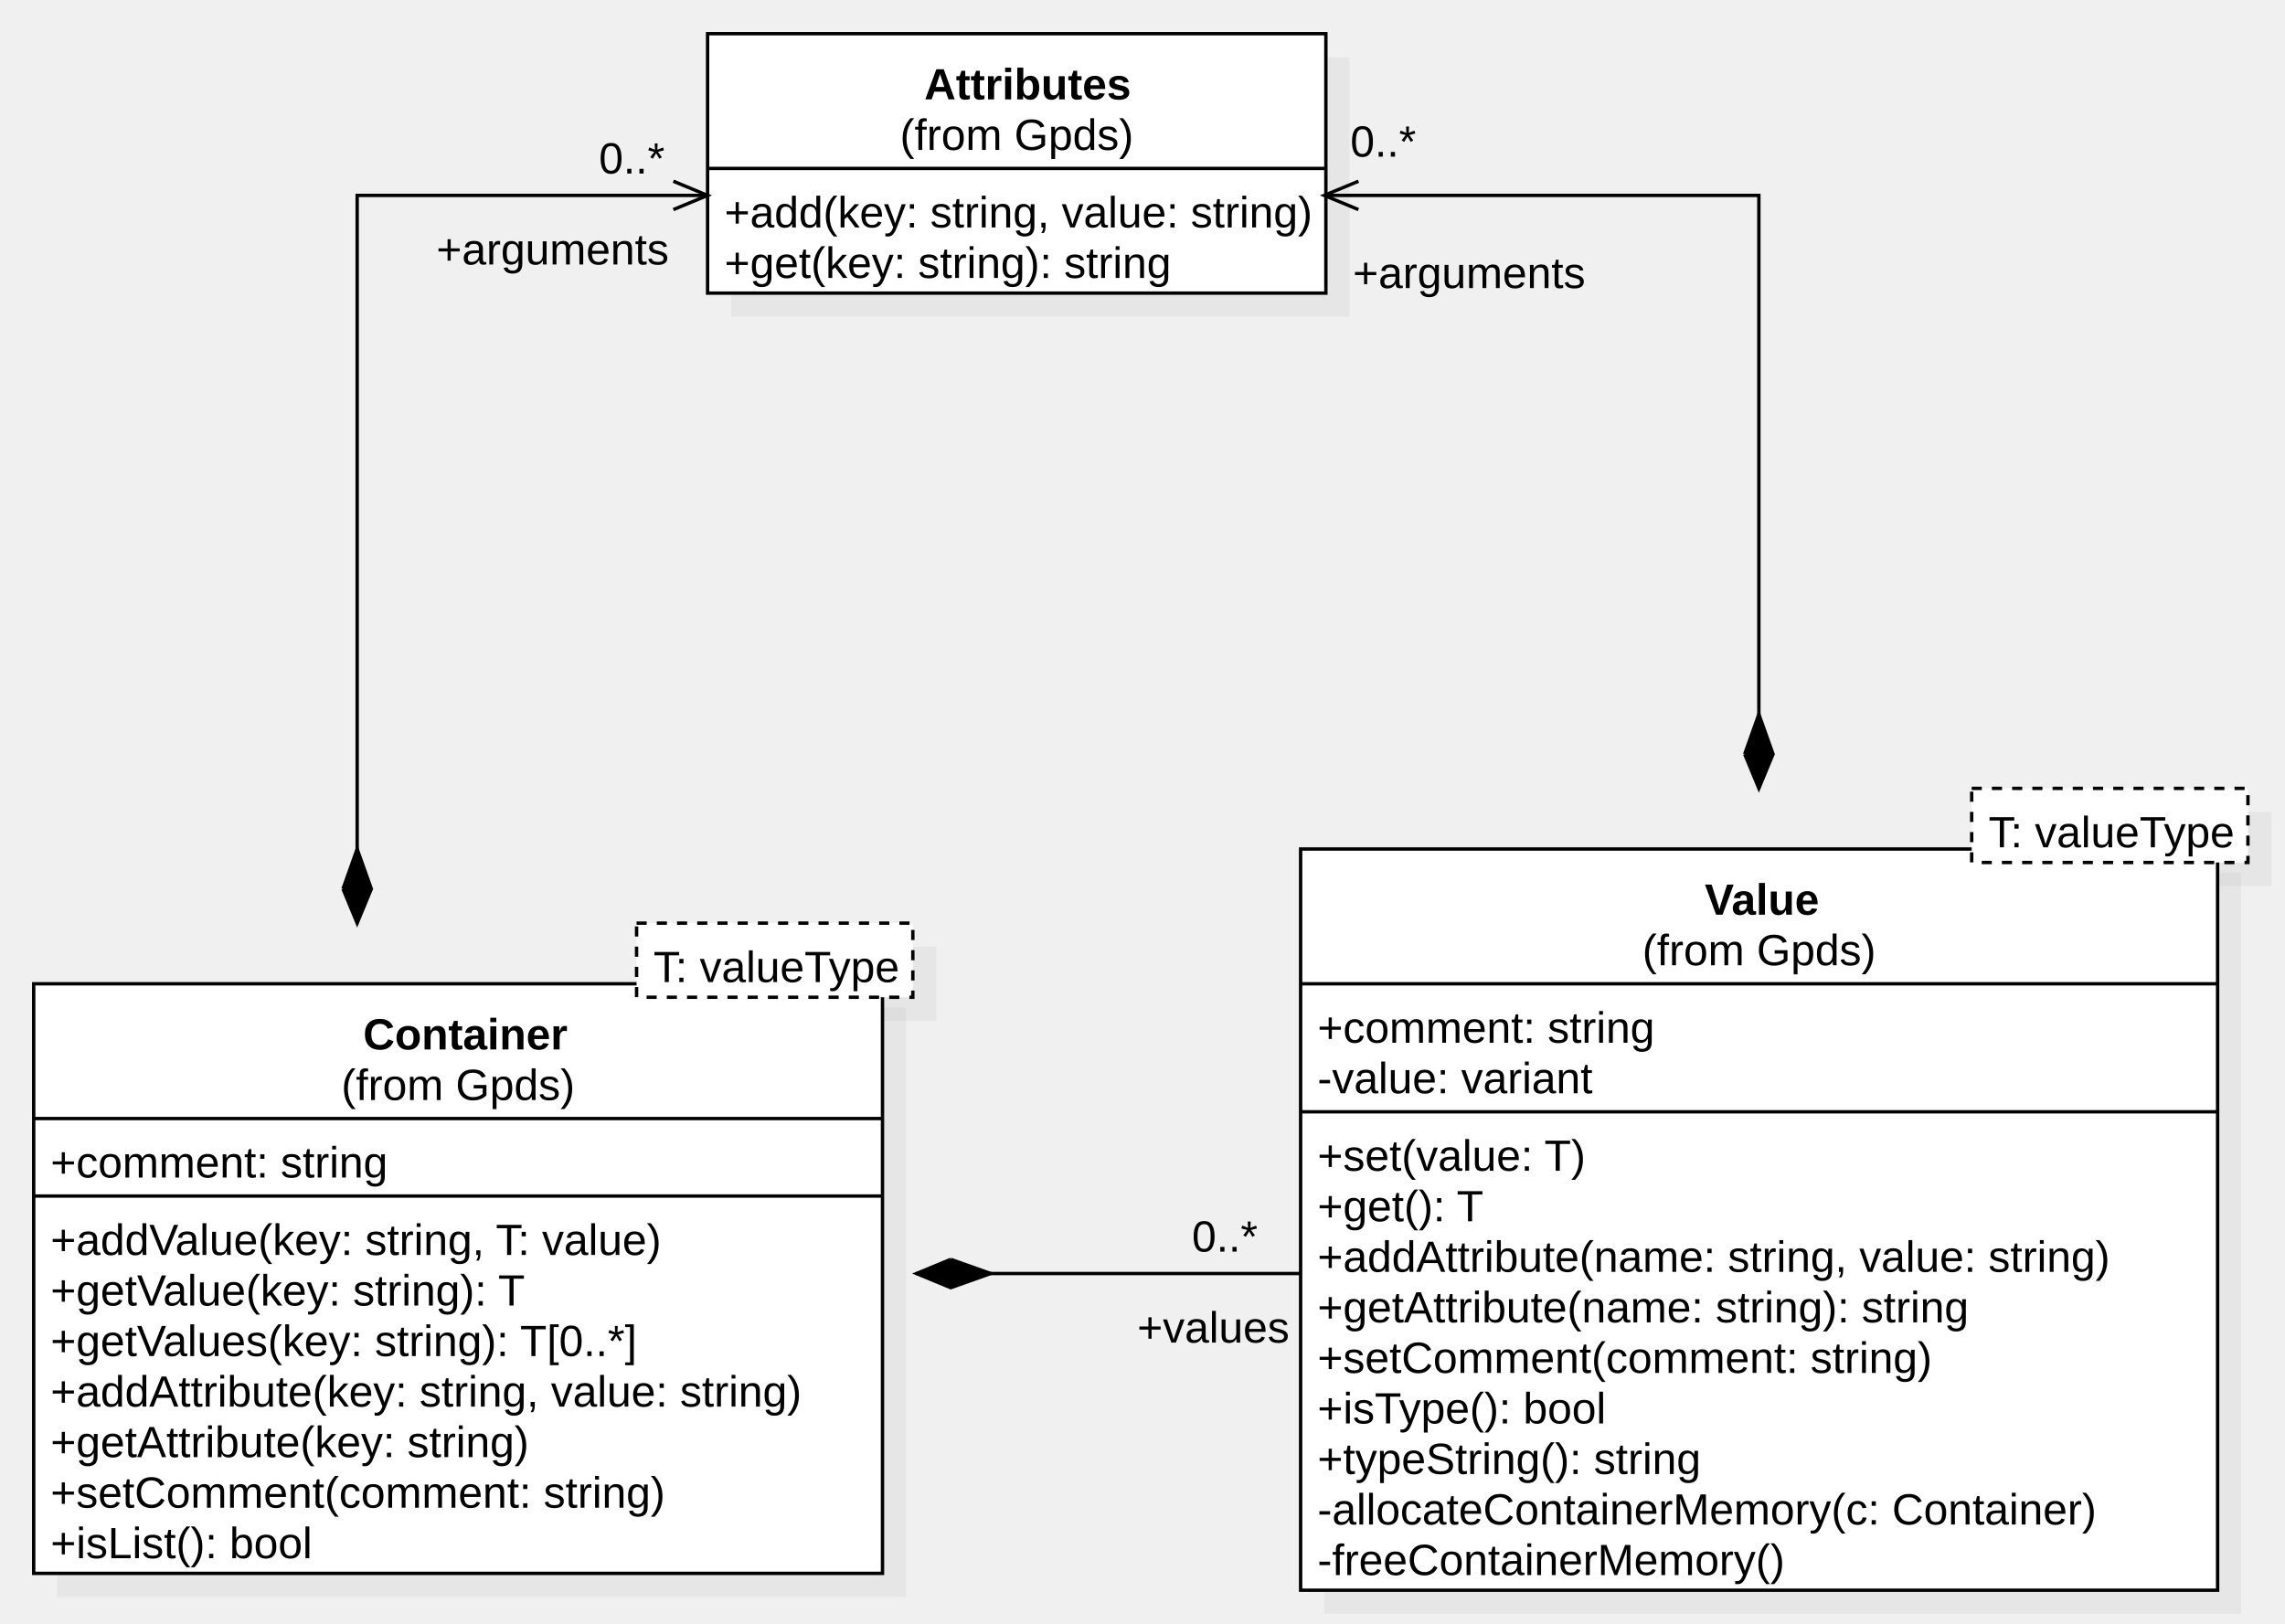
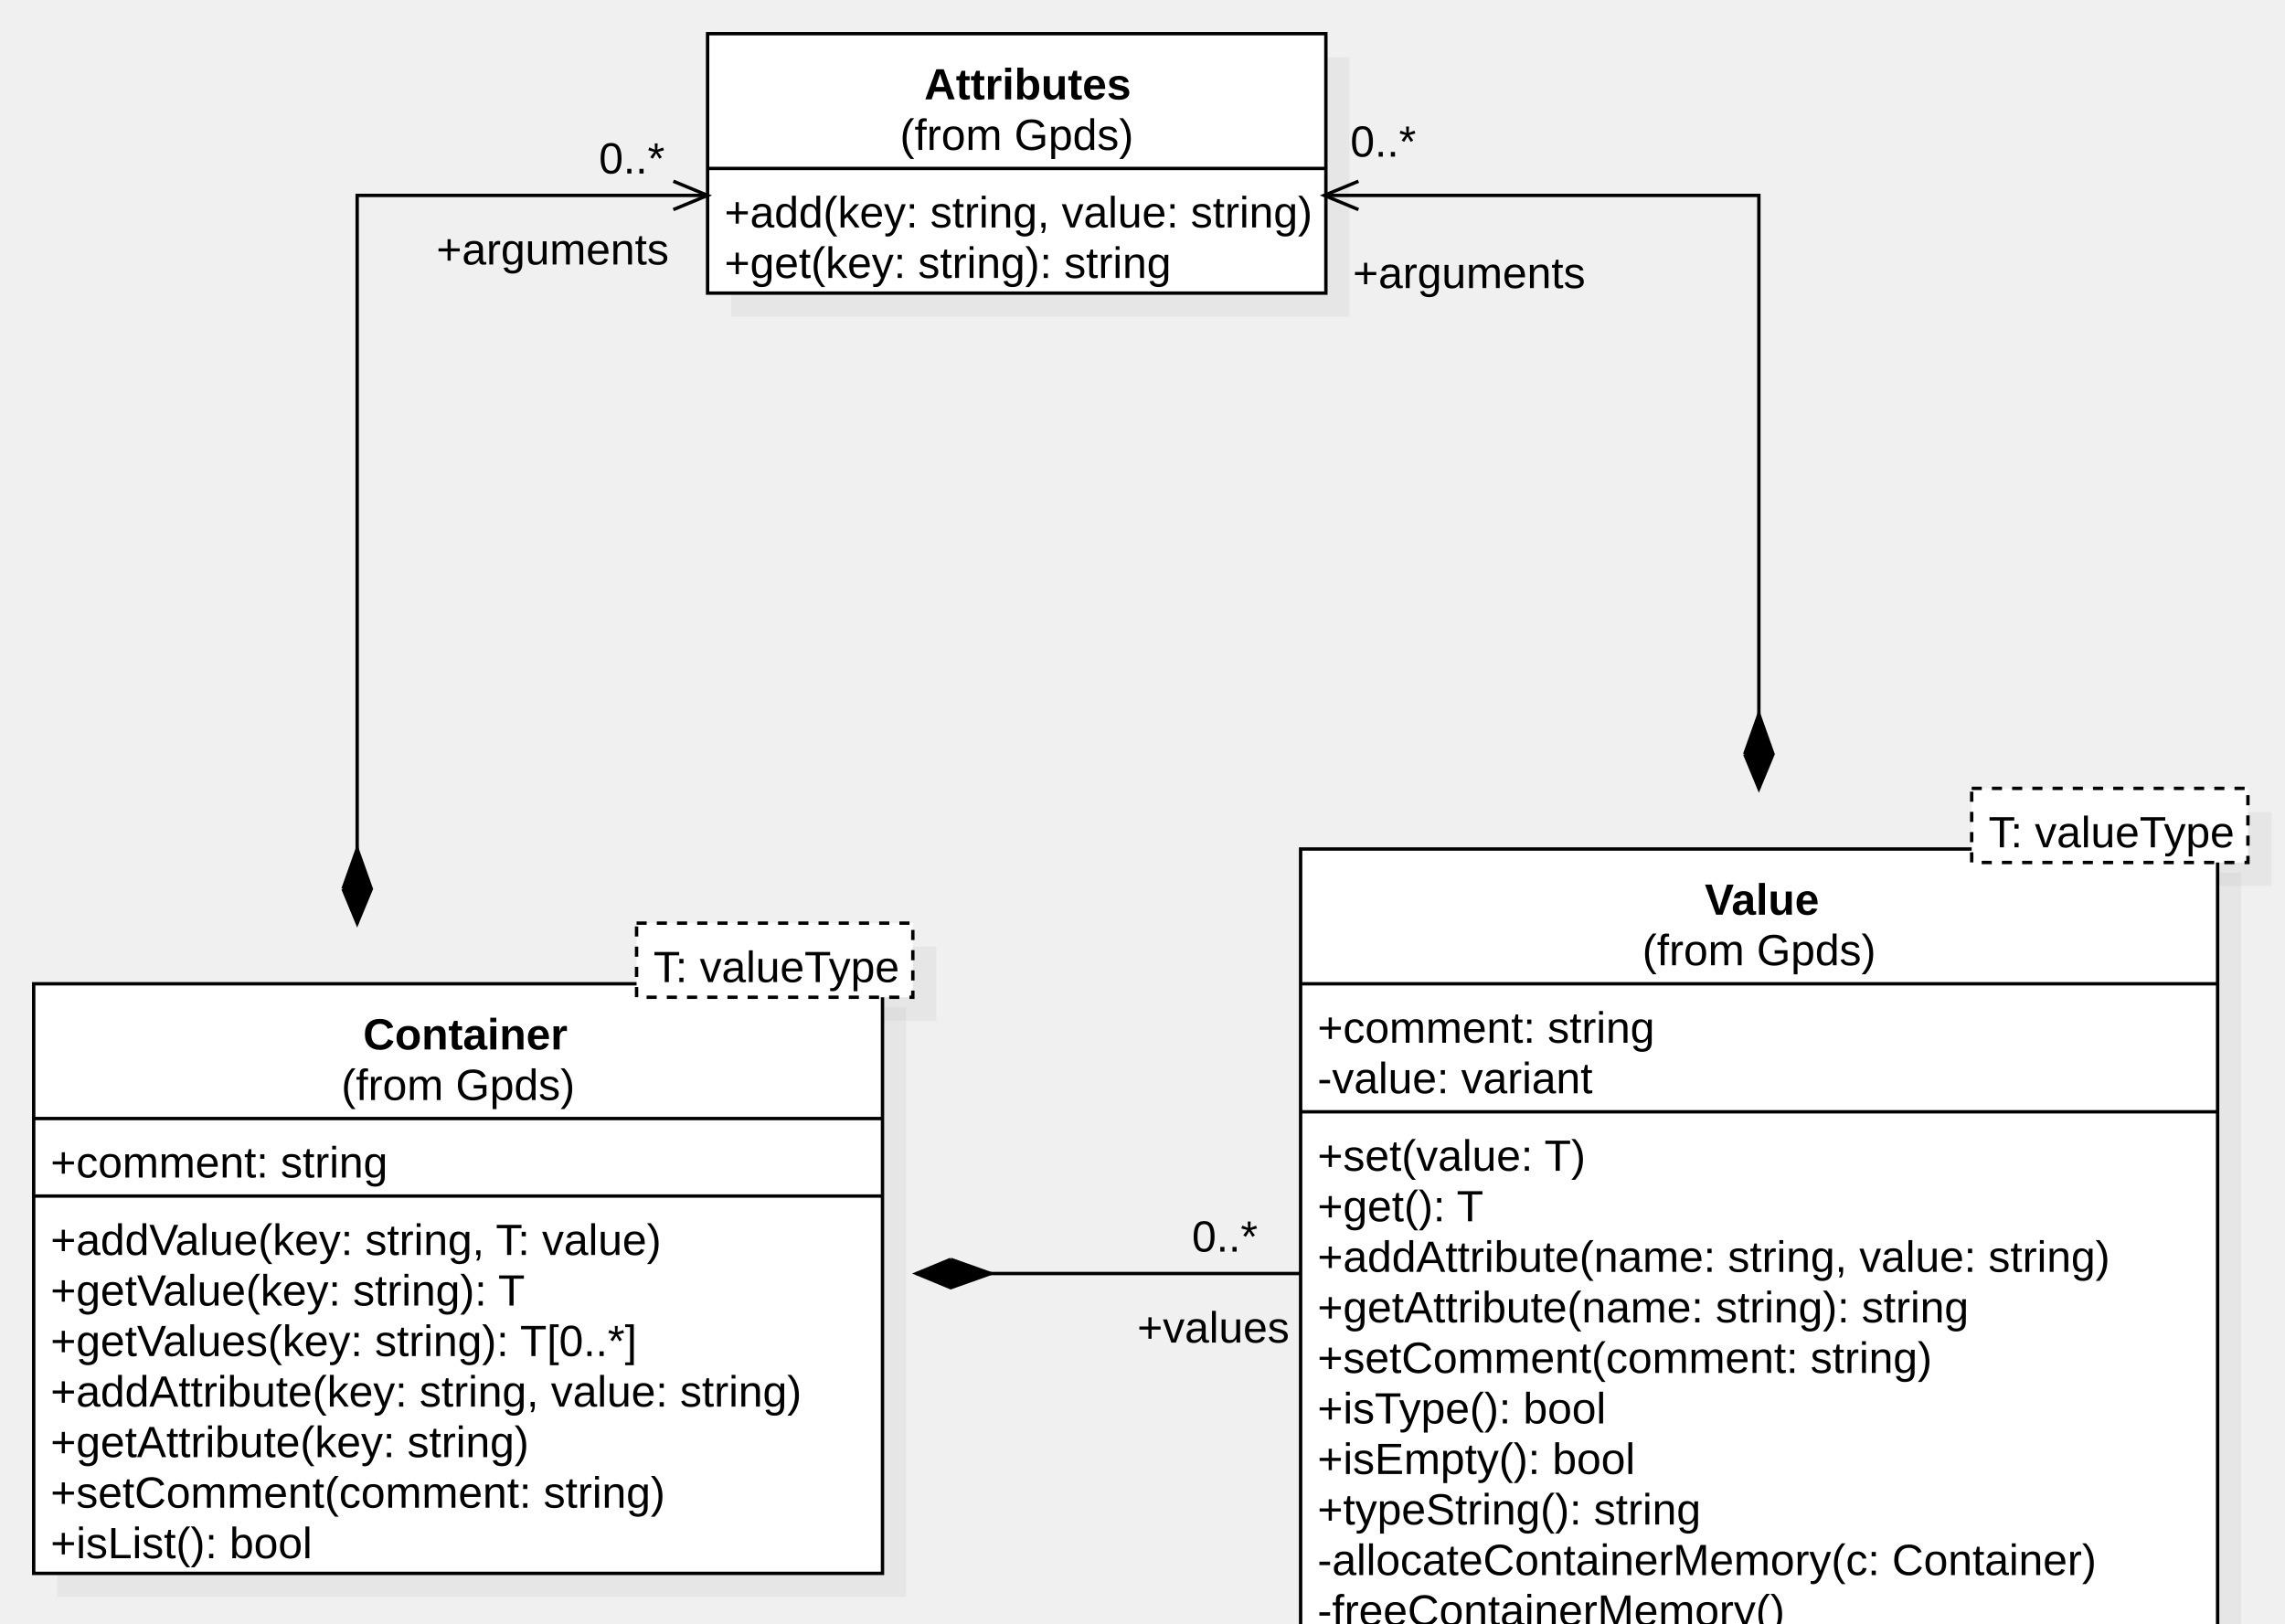
<svg xmlns="http://www.w3.org/2000/svg" version="1.1" width="678.147" height="482">
  <defs />
  <g>
    <g transform="translate(-278,-110) scale(1,1)">
      <rect fill="#C0C0C0" stroke="none" x="495" y="127" width="183.497" height="77" opacity="0.2" />
    </g>
    <g transform="translate(-278,-110) scale(1,1)">
      <rect fill="#ffffff" stroke="none" x="488" y="120" width="183.497" height="77" />
    </g>
    <g transform="translate(-278,-110) scale(1,1)">
      <path fill="none" stroke="#000000" d="M 488 120 L 671.497 120 L 671.497 197 L 488 197 L 488 120 Z Z" stroke-miterlimit="10" />
    </g>
    <g transform="translate(-278,-110) scale(1,1)">
      <path fill="none" stroke="#000000" d="M 488 160 L 671.497 160" stroke-miterlimit="10" />
    </g>
    <g transform="translate(-278,-110) scale(1,1)">
      <g>
        <path fill="none" stroke="none" />
        <text fill="#000000" stroke="none" font-family="Arial" font-size="13px" font-style="normal" font-weight="bold" text-decoration="none" x="552.292" y="139.5">Attributes</text>
      </g>
    </g>
    <g transform="translate(-278,-110) scale(1,1)">
      <g>
        <path fill="none" stroke="none" />
        <text fill="#000000" stroke="none" font-family="Arial" font-size="13px" font-style="normal" font-weight="normal" text-decoration="none" x="545.078" y="154.5">(from Gpds)</text>
      </g>
    </g>
    <g transform="translate(-278,-110) scale(1,1)">
      <g>
        <path fill="none" stroke="none" />
        <text fill="#000000" stroke="none" font-family="Arial" font-size="13px" font-style="normal" font-weight="normal" text-decoration="none" x="493" y="177.5">+add(key: string, value: string)</text>
      </g>
    </g>
    <g transform="translate(-278,-110) scale(1,1)">
      <g>
        <path fill="none" stroke="none" />
        <text fill="#000000" stroke="none" font-family="Arial" font-size="13px" font-style="normal" font-weight="normal" text-decoration="none" x="493" y="192.5">+get(key: string): string</text>
      </g>
    </g>
    <g transform="translate(-278,-110) scale(1,1)">
-       <rect fill="#C0C0C0" stroke="none" x="671" y="369" width="272.147" height="220" opacity="0.2" />
+       <rect fill="#C0C0C0" stroke="none" x="671" y="369" width="272.147" height="235" opacity="0.2" />
    </g>
    <g transform="translate(-278,-110) scale(1,1)">
      <rect fill="#C0C0C0" stroke="none" x="870.162" y="351" width="81.985" height="22" opacity="0.2" />
    </g>
    <g transform="translate(-278,-110) scale(1,1)">
-       <rect fill="#ffffff" stroke="none" x="664" y="362" width="272.147" height="220" />
-     </g>
-     <g transform="translate(-278,-110) scale(1,1)">
-       <path fill="none" stroke="#000000" d="M 664 362 L 936.147 362 L 936.147 582 L 664 582 L 664 362 Z Z" stroke-miterlimit="10" />
+       <rect fill="#ffffff" stroke="none" x="664" y="362" width="272.147" height="235" />
+     </g>
+     <g transform="translate(-278,-110) scale(1,1)">
+       <path fill="none" stroke="#000000" d="M 664 362 L 936.147 362 L 936.147 597 L 664 597 L 664 362 Z Z" stroke-miterlimit="10" />
    </g>
    <g transform="translate(-278,-110) scale(1,1)">
      <path fill="none" stroke="#000000" d="M 664 402 L 936.147 402" stroke-miterlimit="10" />
    </g>
    <g transform="translate(-278,-110) scale(1,1)">
      <path fill="none" stroke="#000000" d="M 664 440 L 936.147 440" stroke-miterlimit="10" />
    </g>
    <g transform="translate(-278,-110) scale(1,1)">
      <g>
        <path fill="none" stroke="none" />
        <text fill="#000000" stroke="none" font-family="Arial" font-size="13px" font-style="normal" font-weight="bold" text-decoration="none" x="783.931" y="381.5">Value</text>
      </g>
    </g>
    <g transform="translate(-278,-110) scale(1,1)">
      <g>
        <path fill="none" stroke="none" />
        <text fill="#000000" stroke="none" font-family="Arial" font-size="13px" font-style="normal" font-weight="normal" text-decoration="none" x="765.403" y="396.5">(from Gpds)</text>
      </g>
    </g>
    <g transform="translate(-278,-110) scale(1,1)">
      <g>
        <path fill="none" stroke="none" />
        <text fill="#000000" stroke="none" font-family="Arial" font-size="13px" font-style="normal" font-weight="normal" text-decoration="none" x="669" y="419.5">+comment: string</text>
      </g>
    </g>
    <g transform="translate(-278,-110) scale(1,1)">
      <g>
        <path fill="none" stroke="none" />
        <text fill="#000000" stroke="none" font-family="Arial" font-size="13px" font-style="normal" font-weight="normal" text-decoration="none" x="669" y="434.5">-value: variant</text>
      </g>
    </g>
    <g transform="translate(-278,-110) scale(1,1)">
      <g>
        <path fill="none" stroke="none" />
        <text fill="#000000" stroke="none" font-family="Arial" font-size="13px" font-style="normal" font-weight="normal" text-decoration="none" x="669" y="457.5">+set(value: T)</text>
      </g>
    </g>
    <g transform="translate(-278,-110) scale(1,1)">
      <g>
        <path fill="none" stroke="none" />
        <text fill="#000000" stroke="none" font-family="Arial" font-size="13px" font-style="normal" font-weight="normal" text-decoration="none" x="669" y="472.5">+get(): T</text>
      </g>
    </g>
    <g transform="translate(-278,-110) scale(1,1)">
      <g>
        <path fill="none" stroke="none" />
        <text fill="#000000" stroke="none" font-family="Arial" font-size="13px" font-style="normal" font-weight="normal" text-decoration="none" x="669" y="487.5">+addAttribute(name: string, value: string)</text>
      </g>
    </g>
    <g transform="translate(-278,-110) scale(1,1)">
      <g>
        <path fill="none" stroke="none" />
        <text fill="#000000" stroke="none" font-family="Arial" font-size="13px" font-style="normal" font-weight="normal" text-decoration="none" x="669" y="502.5">+getAttribute(name: string): string</text>
      </g>
    </g>
    <g transform="translate(-278,-110) scale(1,1)">
      <g>
        <path fill="none" stroke="none" />
        <text fill="#000000" stroke="none" font-family="Arial" font-size="13px" font-style="normal" font-weight="normal" text-decoration="none" x="669" y="517.5">+setComment(comment: string)</text>
      </g>
    </g>
    <g transform="translate(-278,-110) scale(1,1)">
      <g>
        <path fill="none" stroke="none" />
        <text fill="#000000" stroke="none" font-family="Arial" font-size="13px" font-style="normal" font-weight="normal" text-decoration="none" x="669" y="532.5">+isType(): bool</text>
      </g>
    </g>
    <g transform="translate(-278,-110) scale(1,1)">
      <g>
        <path fill="none" stroke="none" />
-         <text fill="#000000" stroke="none" font-family="Arial" font-size="13px" font-style="normal" font-weight="normal" text-decoration="none" x="669" y="547.5">+typeString(): string</text>
-       </g>
-     </g>
-     <g transform="translate(-278,-110) scale(1,1)">
-       <g>
-         <path fill="none" stroke="none" />
-         <text fill="#000000" stroke="none" font-family="Arial" font-size="13px" font-style="normal" font-weight="normal" text-decoration="none" x="669" y="562.5">-allocateContainerMemory(c: Container)</text>
-       </g>
-     </g>
-     <g transform="translate(-278,-110) scale(1,1)">
-       <g>
-         <path fill="none" stroke="none" />
-         <text fill="#000000" stroke="none" font-family="Arial" font-size="13px" font-style="normal" font-weight="normal" text-decoration="none" x="669" y="577.5">-freeContainerMemory()</text>
+         <text fill="#000000" stroke="none" font-family="Arial" font-size="13px" font-style="normal" font-weight="normal" text-decoration="none" x="669" y="547.5">+isEmpty(): bool</text>
+       </g>
+     </g>
+     <g transform="translate(-278,-110) scale(1,1)">
+       <g>
+         <path fill="none" stroke="none" />
+         <text fill="#000000" stroke="none" font-family="Arial" font-size="13px" font-style="normal" font-weight="normal" text-decoration="none" x="669" y="562.5">+typeString(): string</text>
+       </g>
+     </g>
+     <g transform="translate(-278,-110) scale(1,1)">
+       <g>
+         <path fill="none" stroke="none" />
+         <text fill="#000000" stroke="none" font-family="Arial" font-size="13px" font-style="normal" font-weight="normal" text-decoration="none" x="669" y="577.5">-allocateContainerMemory(c: Container)</text>
+       </g>
+     </g>
+     <g transform="translate(-278,-110) scale(1,1)">
+       <g>
+         <path fill="none" stroke="none" />
+         <text fill="#000000" stroke="none" font-family="Arial" font-size="13px" font-style="normal" font-weight="normal" text-decoration="none" x="669" y="592.5">-freeContainerMemory()</text>
      </g>
    </g>
    <g transform="translate(-278,-110) scale(1,1)">
      <rect fill="#ffffff" stroke="none" x="863.162" y="344" width="81.985" height="22" />
    </g>
    <g transform="translate(-278,-110) scale(1,1)">
      <path fill="none" stroke="#000000" d="M 863.162 344 L 945.147 344 L 945.147 366 L 863.162 366 L 863.162 344 Z Z" stroke-miterlimit="10" stroke-dasharray="3" />
    </g>
    <g transform="translate(-278,-110) scale(1,1)">
      <g>
        <path fill="none" stroke="none" />
        <text fill="#000000" stroke="none" font-family="Arial" font-size="13px" font-style="normal" font-weight="normal" text-decoration="none" x="868.162" y="361.5">T: valueType</text>
      </g>
    </g>
    <g transform="translate(-278,-110) scale(1,1)">
      <rect fill="#C0C0C0" stroke="none" x="295" y="409" width="251.911" height="175" opacity="0.2" />
    </g>
    <g transform="translate(-278,-110) scale(1,1)">
      <rect fill="#C0C0C0" stroke="none" x="473.925" y="391" width="81.985" height="22" opacity="0.2" />
    </g>
    <g transform="translate(-278,-110) scale(1,1)">
      <rect fill="#ffffff" stroke="none" x="288" y="402" width="251.911" height="175" />
    </g>
    <g transform="translate(-278,-110) scale(1,1)">
      <path fill="none" stroke="#000000" d="M 288 402 L 539.911 402 L 539.911 577 L 288 577 L 288 402 Z Z" stroke-miterlimit="10" />
    </g>
    <g transform="translate(-278,-110) scale(1,1)">
      <path fill="none" stroke="#000000" d="M 288 442 L 539.911 442" stroke-miterlimit="10" />
    </g>
    <g transform="translate(-278,-110) scale(1,1)">
      <path fill="none" stroke="#000000" d="M 288 465 L 539.911 465" stroke-miterlimit="10" />
    </g>
    <g transform="translate(-278,-110) scale(1,1)">
      <g>
        <path fill="none" stroke="none" />
        <text fill="#000000" stroke="none" font-family="Arial" font-size="13px" font-style="normal" font-weight="bold" text-decoration="none" x="385.772" y="421.5">Container</text>
      </g>
    </g>
    <g transform="translate(-278,-110) scale(1,1)">
      <g>
        <path fill="none" stroke="none" />
        <text fill="#000000" stroke="none" font-family="Arial" font-size="13px" font-style="normal" font-weight="normal" text-decoration="none" x="379.284" y="436.5">(from Gpds)</text>
      </g>
    </g>
    <g transform="translate(-278,-110) scale(1,1)">
      <g>
        <path fill="none" stroke="none" />
        <text fill="#000000" stroke="none" font-family="Arial" font-size="13px" font-style="normal" font-weight="normal" text-decoration="none" x="293" y="459.5">+comment: string</text>
      </g>
    </g>
    <g transform="translate(-278,-110) scale(1,1)">
      <g>
        <path fill="none" stroke="none" />
        <text fill="#000000" stroke="none" font-family="Arial" font-size="13px" font-style="normal" font-weight="normal" text-decoration="none" x="293" y="482.5">+addValue(key: string, T: value)</text>
      </g>
    </g>
    <g transform="translate(-278,-110) scale(1,1)">
      <g>
        <path fill="none" stroke="none" />
        <text fill="#000000" stroke="none" font-family="Arial" font-size="13px" font-style="normal" font-weight="normal" text-decoration="none" x="293" y="497.5">+getValue(key: string): T</text>
      </g>
    </g>
    <g transform="translate(-278,-110) scale(1,1)">
      <g>
        <path fill="none" stroke="none" />
        <text fill="#000000" stroke="none" font-family="Arial" font-size="13px" font-style="normal" font-weight="normal" text-decoration="none" x="293" y="512.5">+getValues(key: string): T[0..*]</text>
      </g>
    </g>
    <g transform="translate(-278,-110) scale(1,1)">
      <g>
        <path fill="none" stroke="none" />
        <text fill="#000000" stroke="none" font-family="Arial" font-size="13px" font-style="normal" font-weight="normal" text-decoration="none" x="293" y="527.5">+addAttribute(key: string, value: string)</text>
      </g>
    </g>
    <g transform="translate(-278,-110) scale(1,1)">
      <g>
        <path fill="none" stroke="none" />
        <text fill="#000000" stroke="none" font-family="Arial" font-size="13px" font-style="normal" font-weight="normal" text-decoration="none" x="293" y="542.5">+getAttribute(key: string)</text>
      </g>
    </g>
    <g transform="translate(-278,-110) scale(1,1)">
      <g>
        <path fill="none" stroke="none" />
        <text fill="#000000" stroke="none" font-family="Arial" font-size="13px" font-style="normal" font-weight="normal" text-decoration="none" x="293" y="557.5">+setComment(comment: string)</text>
      </g>
    </g>
    <g transform="translate(-278,-110) scale(1,1)">
      <g>
        <path fill="none" stroke="none" />
        <text fill="#000000" stroke="none" font-family="Arial" font-size="13px" font-style="normal" font-weight="normal" text-decoration="none" x="293" y="572.5">+isList(): bool</text>
      </g>
    </g>
    <g transform="translate(-278,-110) scale(1,1)">
      <rect fill="#ffffff" stroke="none" x="466.925" y="384" width="81.985" height="22" />
    </g>
    <g transform="translate(-278,-110) scale(1,1)">
      <path fill="none" stroke="#000000" d="M 466.925 384 L 548.911 384 L 548.911 406 L 466.925 406 L 466.925 384 Z Z" stroke-miterlimit="10" stroke-dasharray="3" />
    </g>
    <g transform="translate(-278,-110) scale(1,1)">
      <g>
        <path fill="none" stroke="none" />
        <text fill="#000000" stroke="none" font-family="Arial" font-size="13px" font-style="normal" font-weight="normal" text-decoration="none" x="471.925" y="401.5">T: valueType</text>
      </g>
    </g>
    <g transform="translate(-278,-110) scale(1,1)">
      <path fill="none" stroke="#000000" d="M 671 168 L 800 168 L 800 344" stroke-miterlimit="10" />
    </g>
    <g transform="translate(-278,-110) scale(1,1)">
      <path fill="#000000" stroke="none" d="M 795.79 333.837 L 800 344 L 804.21 333.837 L 800 322" />
    </g>
    <g transform="translate(-278,-110) scale(1,1)">
      <path fill="none" stroke="#000000" d="M 795.79 333.837 L 800 344 L 804.21 333.837 L 800 322 L 795.79 333.837" stroke-miterlimit="10" />
    </g>
    <g transform="translate(-278,-110) scale(1,1)">
      <path fill="none" stroke="#000000" d="M 681.163 163.79 L 671 168 L 681.163 172.21" stroke-miterlimit="10" />
    </g>
    <g transform="translate(-278,-110) scale(1,1)">
      <g>
        <path fill="none" stroke="none" />
        <text fill="#000000" stroke="none" font-family="Arial" font-size="13px" font-style="normal" font-weight="normal" text-decoration="none" x="679.5" y="195.5">+arguments</text>
      </g>
    </g>
    <g transform="translate(-278,-110) scale(1,1)">
      <g>
        <path fill="none" stroke="none" />
        <text fill="#000000" stroke="none" font-family="Arial" font-size="13px" font-style="normal" font-weight="normal" text-decoration="none" x="678.744" y="156.5">0..*</text>
      </g>
    </g>
    <g transform="translate(-278,-110) scale(1,1)">
      <path fill="none" stroke="#000000" d="M 488 168 L 384 168 L 384 384" stroke-miterlimit="10" />
    </g>
    <g transform="translate(-278,-110) scale(1,1)">
      <path fill="#000000" stroke="none" d="M 379.79 373.837 L 384 384 L 388.21 373.837 L 384 362" />
    </g>
    <g transform="translate(-278,-110) scale(1,1)">
      <path fill="none" stroke="#000000" d="M 379.79 373.837 L 384 384 L 388.21 373.837 L 384 362 L 379.79 373.837" stroke-miterlimit="10" />
    </g>
    <g transform="translate(-278,-110) scale(1,1)">
      <path fill="none" stroke="#000000" d="M 477.837 172.21 L 488 168 L 477.837 163.79" stroke-miterlimit="10" />
    </g>
    <g transform="translate(-278,-110) scale(1,1)">
      <g>
        <path fill="none" stroke="none" />
        <text fill="#000000" stroke="none" font-family="Arial" font-size="13px" font-style="normal" font-weight="normal" text-decoration="none" x="407.5" y="188.5">+arguments</text>
      </g>
    </g>
    <g transform="translate(-278,-110) scale(1,1)">
      <g>
        <path fill="none" stroke="none" />
        <text fill="#000000" stroke="none" font-family="Arial" font-size="13px" font-style="normal" font-weight="normal" text-decoration="none" x="455.744" y="161.5">0..*</text>
      </g>
    </g>
    <g transform="translate(-278,-110) scale(1,1)">
      <path fill="none" stroke="#000000" d="M 664 488 L 550 488" stroke-miterlimit="10" />
    </g>
    <g transform="translate(-278,-110) scale(1,1)">
      <path fill="#000000" stroke="none" d="M 560.163 483.79 L 550 488 L 560.163 492.21 L 572 488" />
    </g>
    <g transform="translate(-278,-110) scale(1,1)">
      <path fill="none" stroke="#000000" d="M 560.163 483.79 L 550 488 L 560.163 492.21 L 572 488 L 560.163 483.79" stroke-miterlimit="10" />
    </g>
    <g transform="translate(-278,-110) scale(1,1)">
      <g>
        <path fill="none" stroke="none" />
        <text fill="#000000" stroke="none" font-family="Arial" font-size="13px" font-style="normal" font-weight="normal" text-decoration="none" x="615.5" y="508.5">+values</text>
      </g>
    </g>
    <g transform="translate(-278,-110) scale(1,1)">
      <g>
        <path fill="none" stroke="none" />
        <text fill="#000000" stroke="none" font-family="Arial" font-size="13px" font-style="normal" font-weight="normal" text-decoration="none" x="631.744" y="481.5">0..*</text>
      </g>
    </g>
  </g>
</svg>
